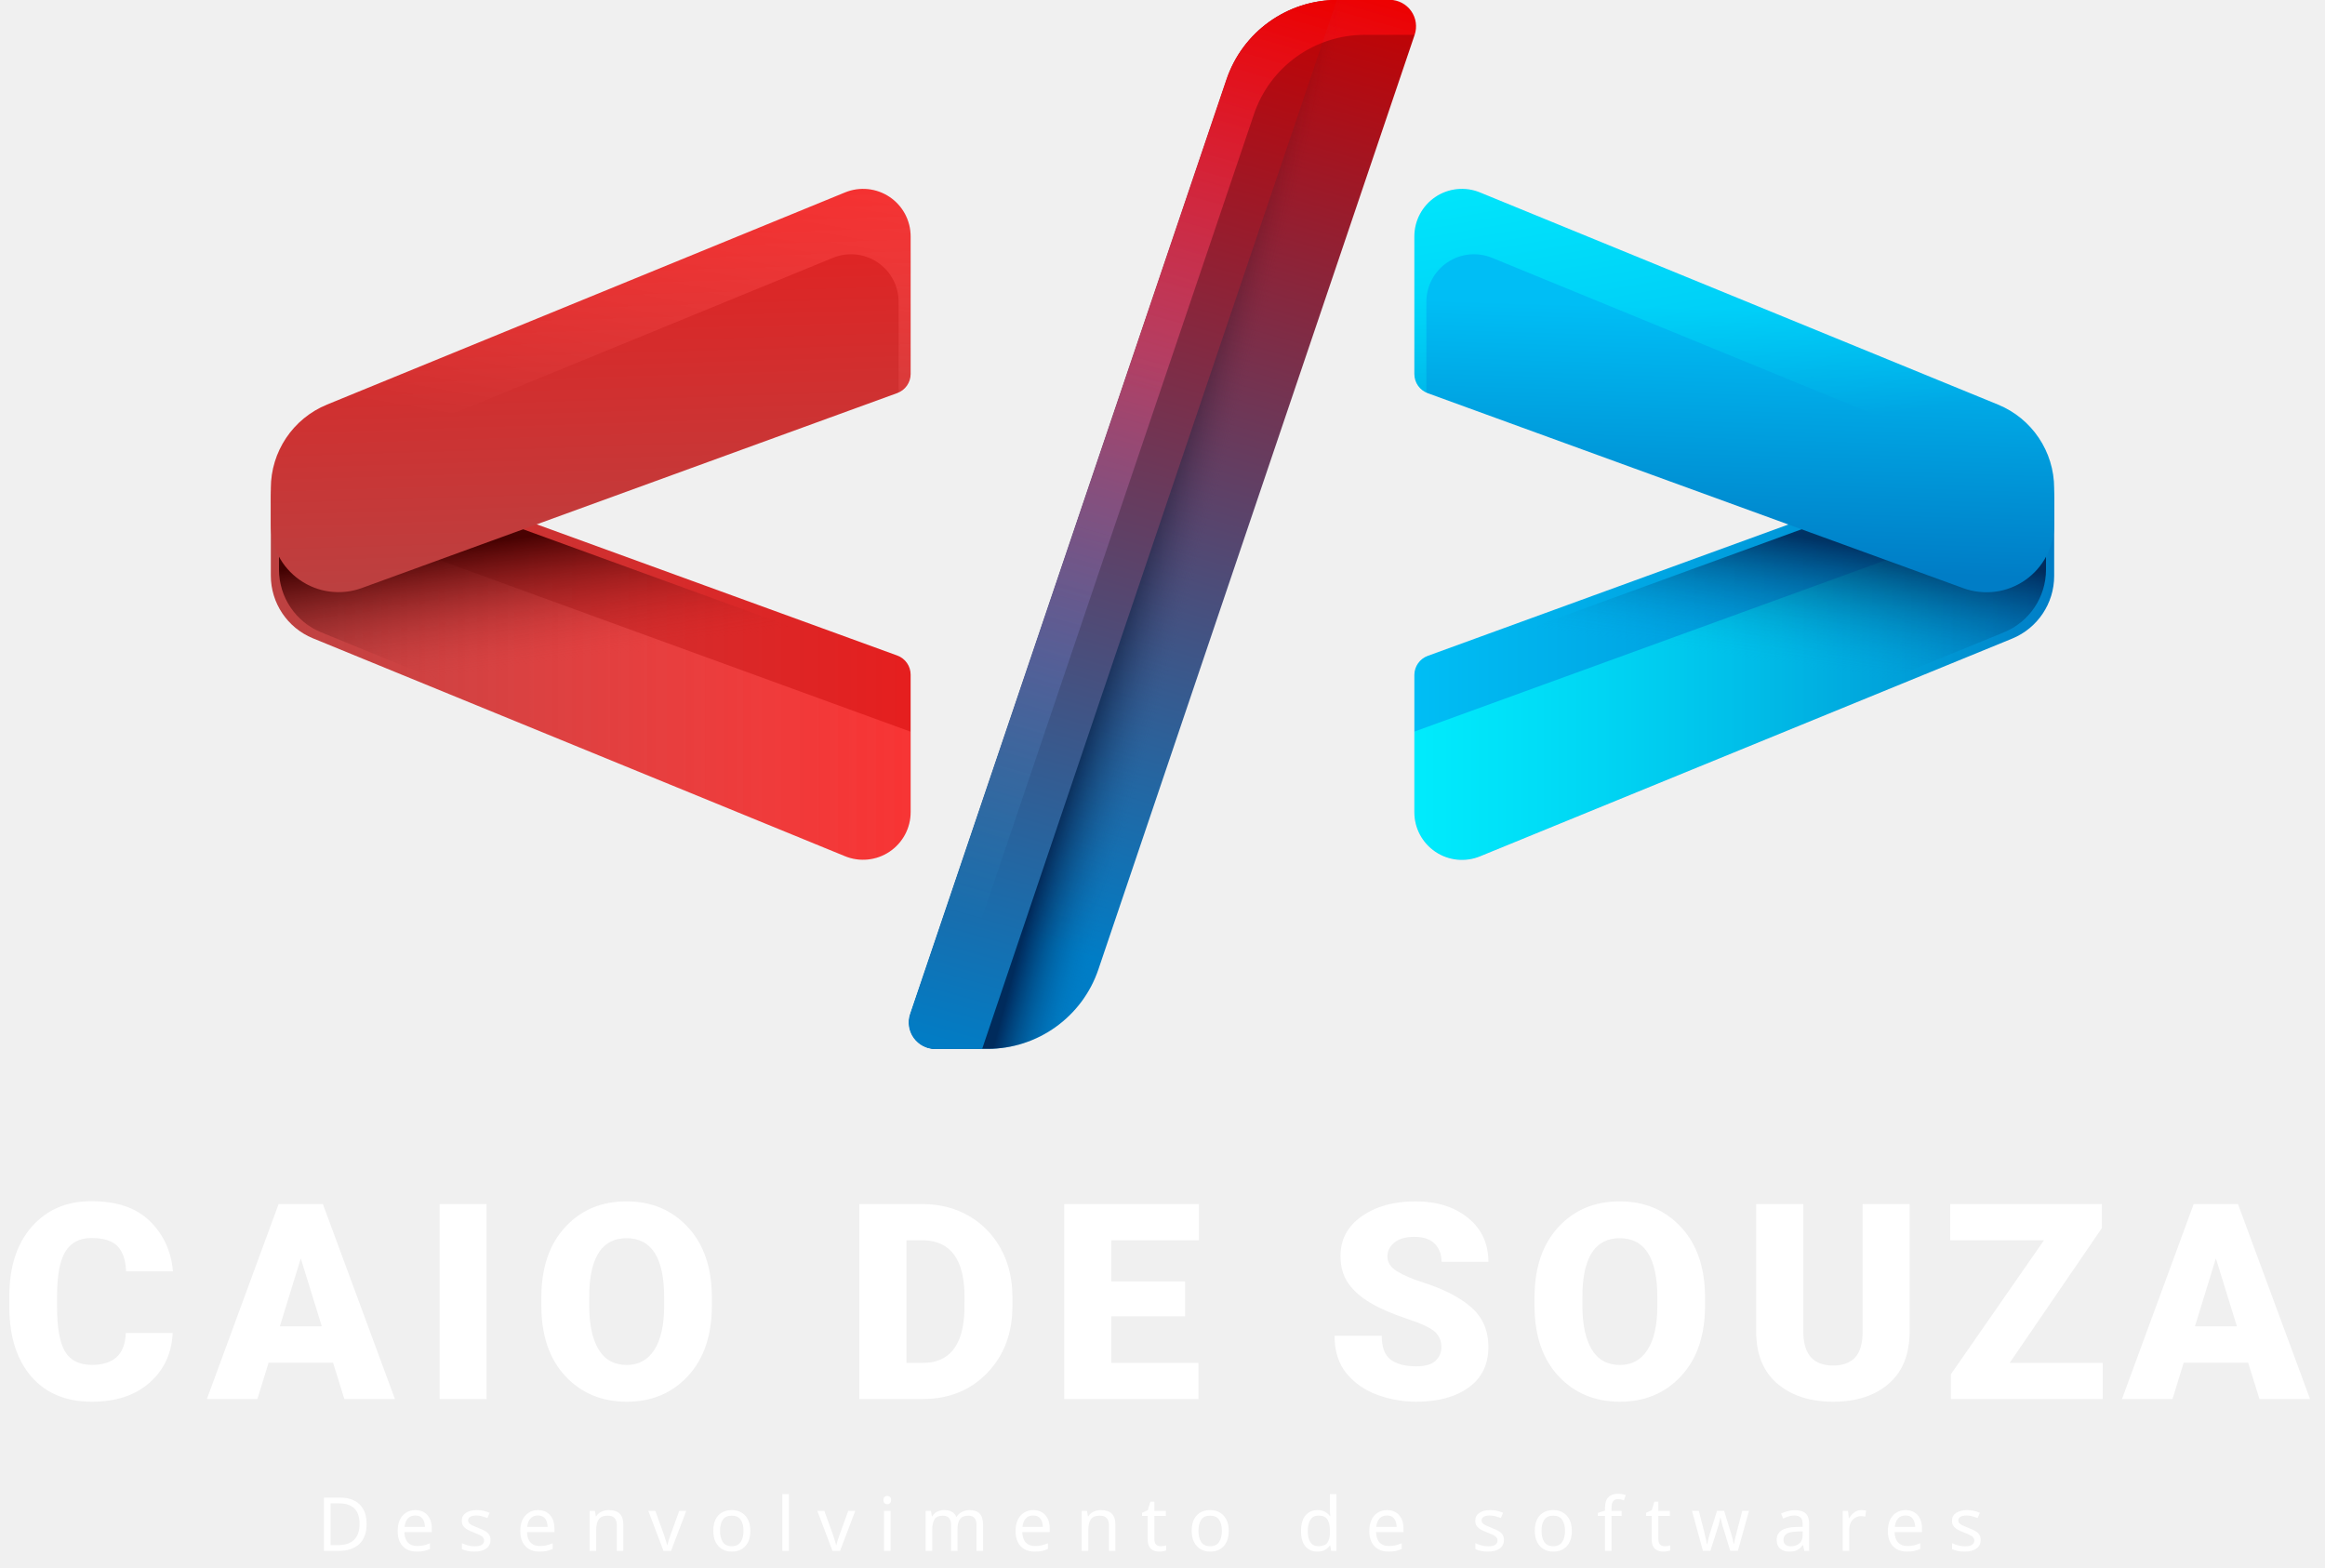
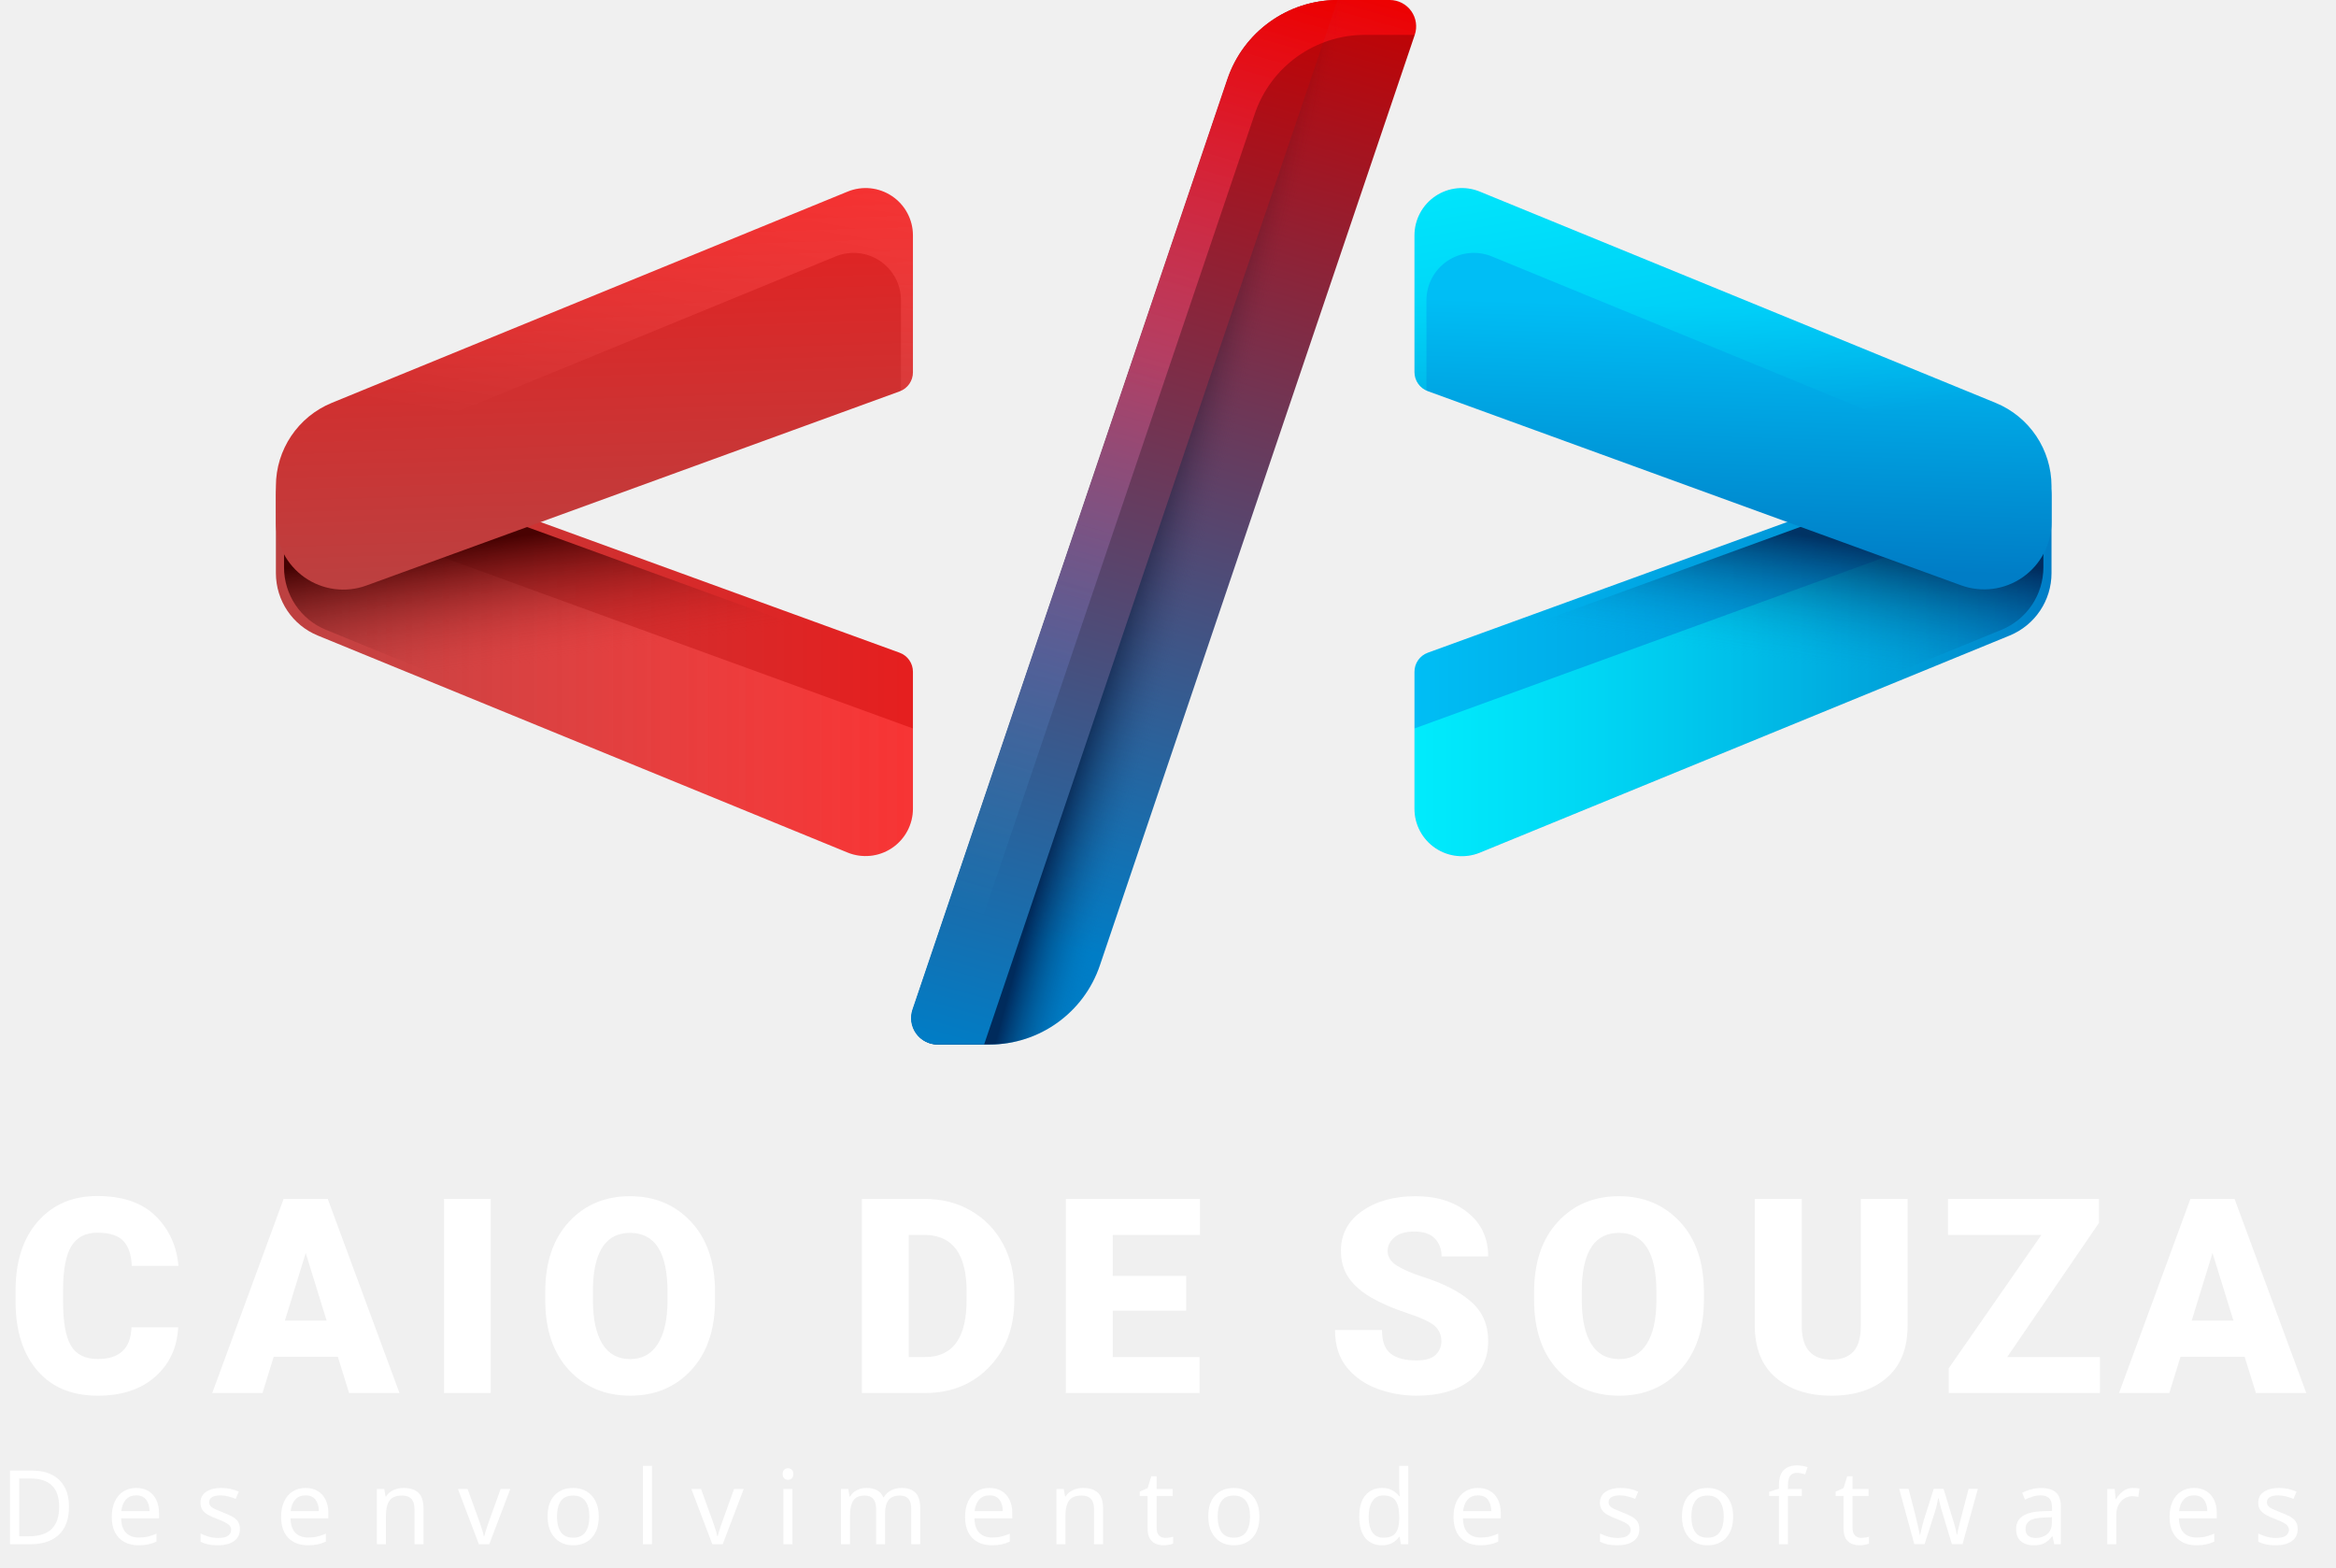
- <svg xmlns="http://www.w3.org/2000/svg" xmlns:xlink="http://www.w3.org/1999/xlink" viewBox="0 0 404.34 272.6">
+ <svg xmlns="http://www.w3.org/2000/svg" xmlns:xlink="http://www.w3.org/1999/xlink" viewBox="0 0 408.02 273.72">
  <defs>
-     <style>.cls-1{isolation:isolate;}.cls-2{fill:url(#linear-gradient);}.cls-11,.cls-15,.cls-3,.cls-6,.cls-8{opacity:0.7;mix-blend-mode:overlay;}.cls-3{fill:url(#linear-gradient-2);}.cls-13,.cls-4{opacity:0.83;}.cls-13,.cls-4,.cls-9{mix-blend-mode:multiply;}.cls-4{fill:url(#linear-gradient-3);}.cls-5{fill:url(#linear-gradient-4);}.cls-6{fill:url(#linear-gradient-5);}.cls-7{fill:url(#Gradiente_sem_nome_78);}.cls-8{fill:url(#linear-gradient-6);}.cls-9{fill:url(#Gradiente_sem_nome_27);}.cls-10{fill:url(#Gradiente_sem_nome_74);}.cls-11{fill:url(#linear-gradient-7);}.cls-12{fill:url(#Gradiente_sem_nome_30);}.cls-13{fill:url(#linear-gradient-8);}.cls-14{fill:url(#Gradiente_sem_nome_26);}.cls-15{fill:url(#linear-gradient-9);}.cls-16{font-size:47.7px;font-family:Roboto-Black, Roboto;font-weight:800;letter-spacing:0.1em;}.cls-16,.cls-19{fill:#fff;}.cls-17{letter-spacing:0.11em;}.cls-18{letter-spacing:0.1em;}.cls-19{font-size:12.98px;font-family:Raleway-Regular, Raleway;letter-spacing:0.3em;}.cls-20{letter-spacing:0.29em;}.cls-21{letter-spacing:0.28em;}.cls-22{letter-spacing:0.3em;}.cls-23{letter-spacing:0.28em;}.cls-24{letter-spacing:0.3em;}.cls-25{letter-spacing:0.29em;}.cls-26{letter-spacing:0.3em;}.cls-27{letter-spacing:0.29em;}.cls-28{letter-spacing:0.29em;}.cls-29{letter-spacing:0.3em;}.cls-30{letter-spacing:0.28em;}</style>
-     <linearGradient id="linear-gradient" x1="293.8" y1="220.73" x2="405.07" y2="220.73" gradientTransform="translate(0 -0.01)" gradientUnits="userSpaceOnUse">
+     <style>.cls-1{isolation:isolate;}.cls-2{fill:url(#linear-gradient);}.cls-11,.cls-15,.cls-3,.cls-6,.cls-8{opacity:0.7;mix-blend-mode:overlay;}.cls-3{fill:url(#linear-gradient-2);}.cls-13,.cls-4{opacity:0.83;}.cls-13,.cls-4,.cls-9{mix-blend-mode:multiply;}.cls-4{fill:url(#linear-gradient-3);}.cls-5{fill:url(#linear-gradient-4);}.cls-6{fill:url(#linear-gradient-5);}.cls-7{fill:url(#Gradiente_sem_nome_78);}.cls-8{fill:url(#linear-gradient-6);}.cls-9{fill:url(#Gradiente_sem_nome_27);}.cls-10{fill:url(#Gradiente_sem_nome_74);}.cls-11{fill:url(#linear-gradient-7);}.cls-12{fill:url(#Gradiente_sem_nome_30);}.cls-13{fill:url(#linear-gradient-8);}.cls-14{fill:url(#Gradiente_sem_nome_26);}.cls-15{fill:url(#linear-gradient-9);}.cls-16{font-size:47.7px;font-family:Roboto-Black, Roboto;font-weight:800;letter-spacing:0.1em;}.cls-16,.cls-19{fill:#fff;}.cls-17{letter-spacing:0.11em;}.cls-18{letter-spacing:0.1em;}.cls-19{font-size:18px;font-family:Raleway-Regular, Raleway;letter-spacing:0.3em;}.cls-20{letter-spacing:0.29em;}.cls-21{letter-spacing:0.28em;}.cls-22{letter-spacing:0.3em;}.cls-23{letter-spacing:0.28em;}.cls-24{letter-spacing:0.3em;}.cls-25{letter-spacing:0.29em;}.cls-26{letter-spacing:0.29em;}.cls-27{letter-spacing:0.29em;}.cls-28{letter-spacing:0.3em;}.cls-29{letter-spacing:0.28em;}</style>
+     <linearGradient id="linear-gradient" x1="248.2" y1="113.79" x2="359.47" y2="113.79" gradientTransform="translate(0 -0.01)" gradientUnits="userSpaceOnUse">
      <stop offset="0" stop-color="#00bef5" />
      <stop offset="1" stop-color="#007dc6" />
    </linearGradient>
-     <linearGradient id="linear-gradient-2" x1="293.8" y1="225.08" x2="405.07" y2="225.08" gradientTransform="translate(0 -0.01)" gradientUnits="userSpaceOnUse">
+     <linearGradient id="linear-gradient-2" x1="248.2" y1="118.14" x2="359.47" y2="118.14" gradientTransform="translate(0 -0.01)" gradientUnits="userSpaceOnUse">
      <stop offset="0" stop-color="#fff" />
      <stop offset="1" stop-color="#fff" stop-opacity="0" />
    </linearGradient>
-     <linearGradient id="linear-gradient-3" x1="353.24" y1="199.25" x2="350.07" y2="221.79" gradientUnits="userSpaceOnUse">
+     <linearGradient id="linear-gradient-3" x1="307.64" y1="92.31" x2="304.47" y2="114.85" gradientUnits="userSpaceOnUse">
      <stop offset="0" stop-color="#13355c" />
      <stop offset="1" stop-color="#fff" stop-opacity="0" />
    </linearGradient>
-     <linearGradient id="linear-gradient-4" x1="349.82" y1="160.61" x2="348.43" y2="205.86" gradientTransform="matrix(1, 0, 0, 1, 0, 0)" xlink:href="#linear-gradient" />
-     <linearGradient id="linear-gradient-5" x1="339.62" y1="124.56" x2="349.82" y2="183.7" gradientTransform="matrix(1, 0, 0, 1, 0, 0)" xlink:href="#linear-gradient-2" />
-     <linearGradient id="Gradiente_sem_nome_78" x1="206.2" y1="220.72" x2="94.93" y2="220.72" gradientUnits="userSpaceOnUse">
+     <linearGradient id="linear-gradient-4" x1="304.22" y1="53.67" x2="302.83" y2="98.92" gradientTransform="matrix(1, 0, 0, 1, 0, 0)" xlink:href="#linear-gradient" />
+     <linearGradient id="linear-gradient-5" x1="294.02" y1="17.62" x2="304.22" y2="76.76" gradientTransform="matrix(1, 0, 0, 1, 0, 0)" xlink:href="#linear-gradient-2" />
+     <linearGradient id="Gradiente_sem_nome_78" x1="160.6" y1="113.78" x2="49.33" y2="113.78" gradientUnits="userSpaceOnUse">
      <stop offset="0.01" stop-color="#e51f1f" />
      <stop offset="0.99" stop-color="#bc4040" />
    </linearGradient>
-     <linearGradient id="linear-gradient-6" x1="454.74" y1="225.08" x2="566.02" y2="225.08" gradientTransform="matrix(-1, 0, 0, 1, 660.95, -0.01)" xlink:href="#linear-gradient-2" />
-     <linearGradient id="Gradiente_sem_nome_27" x1="514.2" y1="199.21" x2="511.03" y2="221.72" gradientTransform="matrix(-1, 0, 0, 1, 660.95, 0)" gradientUnits="userSpaceOnUse">
+     <linearGradient id="linear-gradient-6" x1="409.14" y1="118.14" x2="520.42" y2="118.14" gradientTransform="matrix(-1, 0, 0, 1, 569.75, -0.01)" xlink:href="#linear-gradient-2" />
+     <linearGradient id="Gradiente_sem_nome_27" x1="468.6" y1="92.28" x2="465.43" y2="114.78" gradientTransform="matrix(-1, 0, 0, 1, 569.75, 0)" gradientUnits="userSpaceOnUse">
      <stop offset="0" stop-color="#5b0909" />
      <stop offset="1" stop-color="#fff" stop-opacity="0" />
    </linearGradient>
-     <linearGradient id="Gradiente_sem_nome_74" x1="149.59" y1="141.26" x2="151.65" y2="208.56" gradientUnits="userSpaceOnUse">
+     <linearGradient id="Gradiente_sem_nome_74" x1="103.99" y1="34.32" x2="106.05" y2="101.62" gradientUnits="userSpaceOnUse">
      <stop offset="0" stop-color="#e51f1f" />
      <stop offset="0.99" stop-color="#bc4040" />
    </linearGradient>
-     <linearGradient id="linear-gradient-7" x1="500.57" y1="124.56" x2="510.77" y2="183.7" gradientTransform="matrix(-1, 0, 0, 1, 660.95, 0)" xlink:href="#linear-gradient-2" />
-     <linearGradient id="Gradiente_sem_nome_30" x1="276.8" y1="102.73" x2="229.42" y2="271.42" gradientUnits="userSpaceOnUse">
+     <linearGradient id="linear-gradient-7" x1="454.97" y1="17.62" x2="465.17" y2="76.76" gradientTransform="matrix(-1, 0, 0, 1, 569.75, 0)" xlink:href="#linear-gradient-2" />
+     <linearGradient id="Gradiente_sem_nome_30" x1="231.2" y1="-4.21" x2="183.82" y2="164.48" gradientUnits="userSpaceOnUse">
      <stop offset="0" stop-color="#c40000" />
      <stop offset="1" stop-color="#007dc6" />
    </linearGradient>
-     <linearGradient id="linear-gradient-8" x1="245.29" y1="196.89" x2="257.83" y2="200.25" xlink:href="#linear-gradient-3" />
-     <linearGradient id="Gradiente_sem_nome_26" x1="268.92" y1="103.73" x2="216.28" y2="291.17" xlink:href="#Gradiente_sem_nome_30" />
-     <linearGradient id="linear-gradient-9" x1="276.8" y1="102.73" x2="229.43" y2="271.42" gradientTransform="matrix(1, 0, 0, 1, 0, 0)" xlink:href="#linear-gradient-2" />
+     <linearGradient id="linear-gradient-8" x1="199.69" y1="89.95" x2="212.23" y2="93.31" xlink:href="#linear-gradient-3" />
+     <linearGradient id="Gradiente_sem_nome_26" x1="223.32" y1="-3.21" x2="170.68" y2="184.23" xlink:href="#Gradiente_sem_nome_30" />
+     <linearGradient id="linear-gradient-9" x1="231.2" y1="-4.21" x2="183.83" y2="164.48" gradientTransform="matrix(1, 0, 0, 1, 0, 0)" xlink:href="#linear-gradient-2" />
  </defs>
  <g class="cls-1">
    <g id="OBJECTS">
-       <path class="cls-2" d="M293.8,224.29v23.9a8.28,8.28,0,0,0,11.42,7.67L397.76,218a11.78,11.78,0,0,0,7.31-10.9V193.49a8.54,8.54,0,0,0-11.46-8L296.13,221A3.54,3.54,0,0,0,293.8,224.29Z" transform="translate(-47.83 -106.94)" />
-       <path class="cls-3" d="M293.8,234.17v14a8.28,8.28,0,0,0,11.42,7.67L397.76,218a11.78,11.78,0,0,0,7.31-10.9v-13.4Z" transform="translate(-47.83 -106.94)" />
-       <path class="cls-4" d="M298.59,221.78v23.13a8.07,8.07,0,0,0,11.13,7.47l86.61-35.47a11.78,11.78,0,0,0,7.32-10.9V192.6a6.34,6.34,0,0,0-8.52-6Z" transform="translate(-47.83 -106.94)" />
-       <path class="cls-5" d="M405.07,198.14v-6.29a15.73,15.73,0,0,0-9.77-14.55l-90.08-36.89a8.27,8.27,0,0,0-11.42,7.66V172a3.53,3.53,0,0,0,2.33,3.32l93.14,33.91A11.77,11.77,0,0,0,405.07,198.14Z" transform="translate(-47.83 -106.94)" />
-       <path class="cls-6" d="M405.07,191.85h0a15.73,15.73,0,0,0-9.77-14.55l-90.08-36.89a8.27,8.27,0,0,0-11.42,7.66v24.09a3.54,3.54,0,0,0,2.09,3.23h0V159.44a8.28,8.28,0,0,1,11.43-7.66Z" transform="translate(-47.83 -106.94)" />
-       <path class="cls-7" d="M106.39,185.47a8.54,8.54,0,0,0-11.46,8v13.57a11.78,11.78,0,0,0,7.31,10.9l92.54,37.9a8.28,8.28,0,0,0,11.42-7.67v-23.9a3.54,3.54,0,0,0-2.33-3.33Z" transform="translate(-47.83 -106.94)" />
-       <path class="cls-8" d="M94.93,193.66v13.4a11.78,11.78,0,0,0,7.31,10.9l92.54,37.9a8.28,8.28,0,0,0,11.42-7.67v-14Z" transform="translate(-47.83 -106.94)" />
-       <path class="cls-9" d="M104.87,186.64a6.34,6.34,0,0,0-8.52,6V206a11.78,11.78,0,0,0,7.32,10.9L190,252.25a8.31,8.31,0,0,0,11.45-7.68V221.78Z" transform="translate(-47.83 -106.94)" />
-       <path class="cls-10" d="M110.73,209.21l93.14-33.91A3.53,3.53,0,0,0,206.2,172V148.07a8.27,8.27,0,0,0-11.42-7.66L104.7,177.3a15.73,15.73,0,0,0-9.77,14.55v6.29A11.77,11.77,0,0,0,110.73,209.21Z" transform="translate(-47.83 -106.94)" />
-       <path class="cls-11" d="M94.93,191.85h0a15.73,15.73,0,0,1,9.77-14.55l90.08-36.89a8.27,8.27,0,0,1,11.42,7.66v24.09a3.54,3.54,0,0,1-2.09,3.23h0V159.44a8.28,8.28,0,0,0-11.43-7.66Z" transform="translate(-47.83 -106.94)" />
-       <path class="cls-12" d="M293.85,113l-55,162.53a20.33,20.33,0,0,1-19.25,13.81h-9.05a4.61,4.61,0,0,1-4.36-6.09l55-162.52a20.34,20.34,0,0,1,19.26-13.82h9.11A4.61,4.61,0,0,1,293.85,113Z" transform="translate(-47.83 -106.94)" />
-       <path class="cls-13" d="M293.85,113l-55,162.53a20.33,20.33,0,0,1-19.25,13.81h-9.05a4.61,4.61,0,0,1-4.36-6.09l55-162.52a20.34,20.34,0,0,1,19.26-13.82h9.11A4.61,4.61,0,0,1,293.85,113Z" transform="translate(-47.83 -106.94)" />
-       <path class="cls-14" d="M261.11,120.76l-55,162.52a4.61,4.61,0,0,0,4.36,6.09h8.16l61.7-182.43h0A20.34,20.34,0,0,0,261.11,120.76Z" transform="translate(-47.83 -106.94)" />
-       <path class="cls-15" d="M285.15,113h8.7a4.61,4.61,0,0,0-4.36-6.09h-9.12a20.33,20.33,0,0,0-19.26,13.82l-55,162.52a4.61,4.61,0,0,0,4.37,6.09h.42l55-162.53A20.31,20.31,0,0,1,285.15,113Z" transform="translate(-47.83 -106.94)" />
-       <text class="cls-16" transform="translate(0 243.3)">CAIO DE SOU<tspan class="cls-17" x="337.72" y="0">Z</tspan>
+       <path class="cls-2" d="M248.2,117.35v23.9a8.28,8.28,0,0,0,11.42,7.67L352.16,111a11.78,11.78,0,0,0,7.31-10.9V86.55a8.54,8.54,0,0,0-11.46-8L250.53,114A3.54,3.54,0,0,0,248.2,117.35Z" transform="translate(-1.14)" />
+       <path class="cls-3" d="M248.2,127.23v14a8.28,8.28,0,0,0,11.42,7.67L352.16,111a11.78,11.78,0,0,0,7.31-10.9V86.72Z" transform="translate(-1.14)" />
+       <path class="cls-4" d="M253,114.84V138a8.07,8.07,0,0,0,11.13,7.47L350.73,110a11.78,11.78,0,0,0,7.32-10.9V85.66a6.34,6.34,0,0,0-8.52-6Z" transform="translate(-1.14)" />
+       <path class="cls-5" d="M359.47,91.2V84.91a15.73,15.73,0,0,0-9.77-14.55L259.62,33.47a8.27,8.27,0,0,0-11.42,7.66V65a3.53,3.53,0,0,0,2.33,3.32l93.14,33.91A11.77,11.77,0,0,0,359.47,91.2Z" transform="translate(-1.14)" />
+       <path class="cls-6" d="M359.47,84.91h0a15.73,15.73,0,0,0-9.77-14.55L259.62,33.47a8.27,8.27,0,0,0-11.42,7.66V65.22a3.54,3.54,0,0,0,2.09,3.23h0v-16a8.28,8.28,0,0,1,11.43-7.66Z" transform="translate(-1.14)" />
+       <path class="cls-7" d="M60.79,78.53a8.54,8.54,0,0,0-11.46,8v13.57A11.78,11.78,0,0,0,56.64,111l92.54,37.9a8.28,8.28,0,0,0,11.42-7.67v-23.9a3.54,3.54,0,0,0-2.33-3.33Z" transform="translate(-1.14)" />
+       <path class="cls-8" d="M49.33,86.72v13.4A11.78,11.78,0,0,0,56.64,111l92.54,37.9a8.28,8.28,0,0,0,11.42-7.67v-14Z" transform="translate(-1.14)" />
+       <path class="cls-9" d="M59.27,79.7a6.34,6.34,0,0,0-8.52,6V99.07A11.78,11.78,0,0,0,58.07,110l86.29,35.34a8.31,8.31,0,0,0,11.45-7.68V114.84Z" transform="translate(-1.14)" />
+       <path class="cls-10" d="M65.13,102.27l93.14-33.91A3.53,3.53,0,0,0,160.6,65V41.13a8.27,8.27,0,0,0-11.42-7.66L59.1,70.36a15.73,15.73,0,0,0-9.77,14.55V91.2A11.77,11.77,0,0,0,65.13,102.27Z" transform="translate(-1.14)" />
+       <path class="cls-11" d="M49.33,84.91h0A15.73,15.73,0,0,1,59.1,70.36l90.08-36.89a8.27,8.27,0,0,1,11.42,7.66V65.22a3.54,3.54,0,0,1-2.09,3.23h0v-16a8.28,8.28,0,0,0-11.43-7.66Z" transform="translate(-1.14)" />
+       <path class="cls-12" d="M248.25,6.09l-55,162.53A20.33,20.33,0,0,1,174,182.43h-9.05a4.61,4.61,0,0,1-4.36-6.09l55-162.52A20.34,20.34,0,0,1,234.77,0h9.11A4.61,4.61,0,0,1,248.25,6.09Z" transform="translate(-1.14)" />
+       <path class="cls-13" d="M248.25,6.09l-55,162.53A20.33,20.33,0,0,1,174,182.43h-9.05a4.61,4.61,0,0,1-4.36-6.09l55-162.52A20.34,20.34,0,0,1,234.77,0h9.11A4.61,4.61,0,0,1,248.25,6.09Z" transform="translate(-1.14)" />
+       <path class="cls-14" d="M215.51,13.82l-55,162.52a4.61,4.61,0,0,0,4.36,6.09h8.16L234.77,0h0A20.34,20.34,0,0,0,215.51,13.82Z" transform="translate(-1.14)" />
+       <path class="cls-15" d="M239.55,6.09h8.7A4.61,4.61,0,0,0,243.89,0h-9.12a20.33,20.33,0,0,0-19.26,13.82l-55,162.52a4.61,4.61,0,0,0,4.37,6.09h.42l55-162.53A20.31,20.31,0,0,1,239.55,6.09Z" transform="translate(-1.14)" />
+       <text class="cls-16" transform="translate(1.09 243.3)">CAIO DE SOU<tspan class="cls-17" x="337.72" y="0">Z</tspan>
        <tspan class="cls-18" x="369.13" y="0">A</tspan>
      </text>
-       <text class="cls-19" transform="translate(55.07 269.71)">Dese<tspan class="cls-20" x="46.36" y="0">n</tspan>
-         <tspan class="cls-21" x="57.68" y="0">v</tspan>
-         <tspan class="cls-22" x="68.26" y="0">o</tspan>
-         <tspan class="cls-23" x="79.87" y="0">l</tspan>
-         <tspan x="87.07" y="0">vime</tspan>
-         <tspan class="cls-24" x="131.94" y="0">n</tspan>
-         <tspan class="cls-25" x="143.34" y="0">t</tspan>
-         <tspan class="cls-26" x="151.46" y="0">o de s</tspan>
-         <tspan class="cls-27" x="211.13" y="0">o</tspan>
-         <tspan class="cls-22" x="222.63" y="0">ft</tspan>
-         <tspan class="cls-28" x="239.04" y="0">w</tspan>
-         <tspan class="cls-29" x="253.32" y="0">a</tspan>
-         <tspan class="cls-30" x="264.29" y="0">r</tspan>
-         <tspan class="cls-29" x="272.53" y="0">es</tspan>
+       <text class="cls-19" transform="translate(0 269.71)">Dese<tspan class="cls-20" x="64.3" y="0">n</tspan>
+         <tspan class="cls-21" x="79.99" y="0">v</tspan>
+         <tspan class="cls-22" x="94.66" y="0">o</tspan>
+         <tspan class="cls-23" x="110.77" y="0">l</tspan>
+         <tspan x="120.76" y="0">vime</tspan>
+         <tspan class="cls-24" x="182.99" y="0">n</tspan>
+         <tspan class="cls-25" x="198.79" y="0">t</tspan>
+         <tspan class="cls-22" x="210.06" y="0">o de s</tspan>
+         <tspan class="cls-26" x="292.8" y="0">o</tspan>
+         <tspan x="308.75" y="0">ft</tspan>
+         <tspan class="cls-27" x="331.52" y="0">w</tspan>
+         <tspan class="cls-28" x="351.32" y="0">a</tspan>
+         <tspan class="cls-29" x="366.53" y="0">r</tspan>
+         <tspan class="cls-28" x="377.96" y="0">es</tspan>
      </text>
    </g>
  </g>
</svg>
